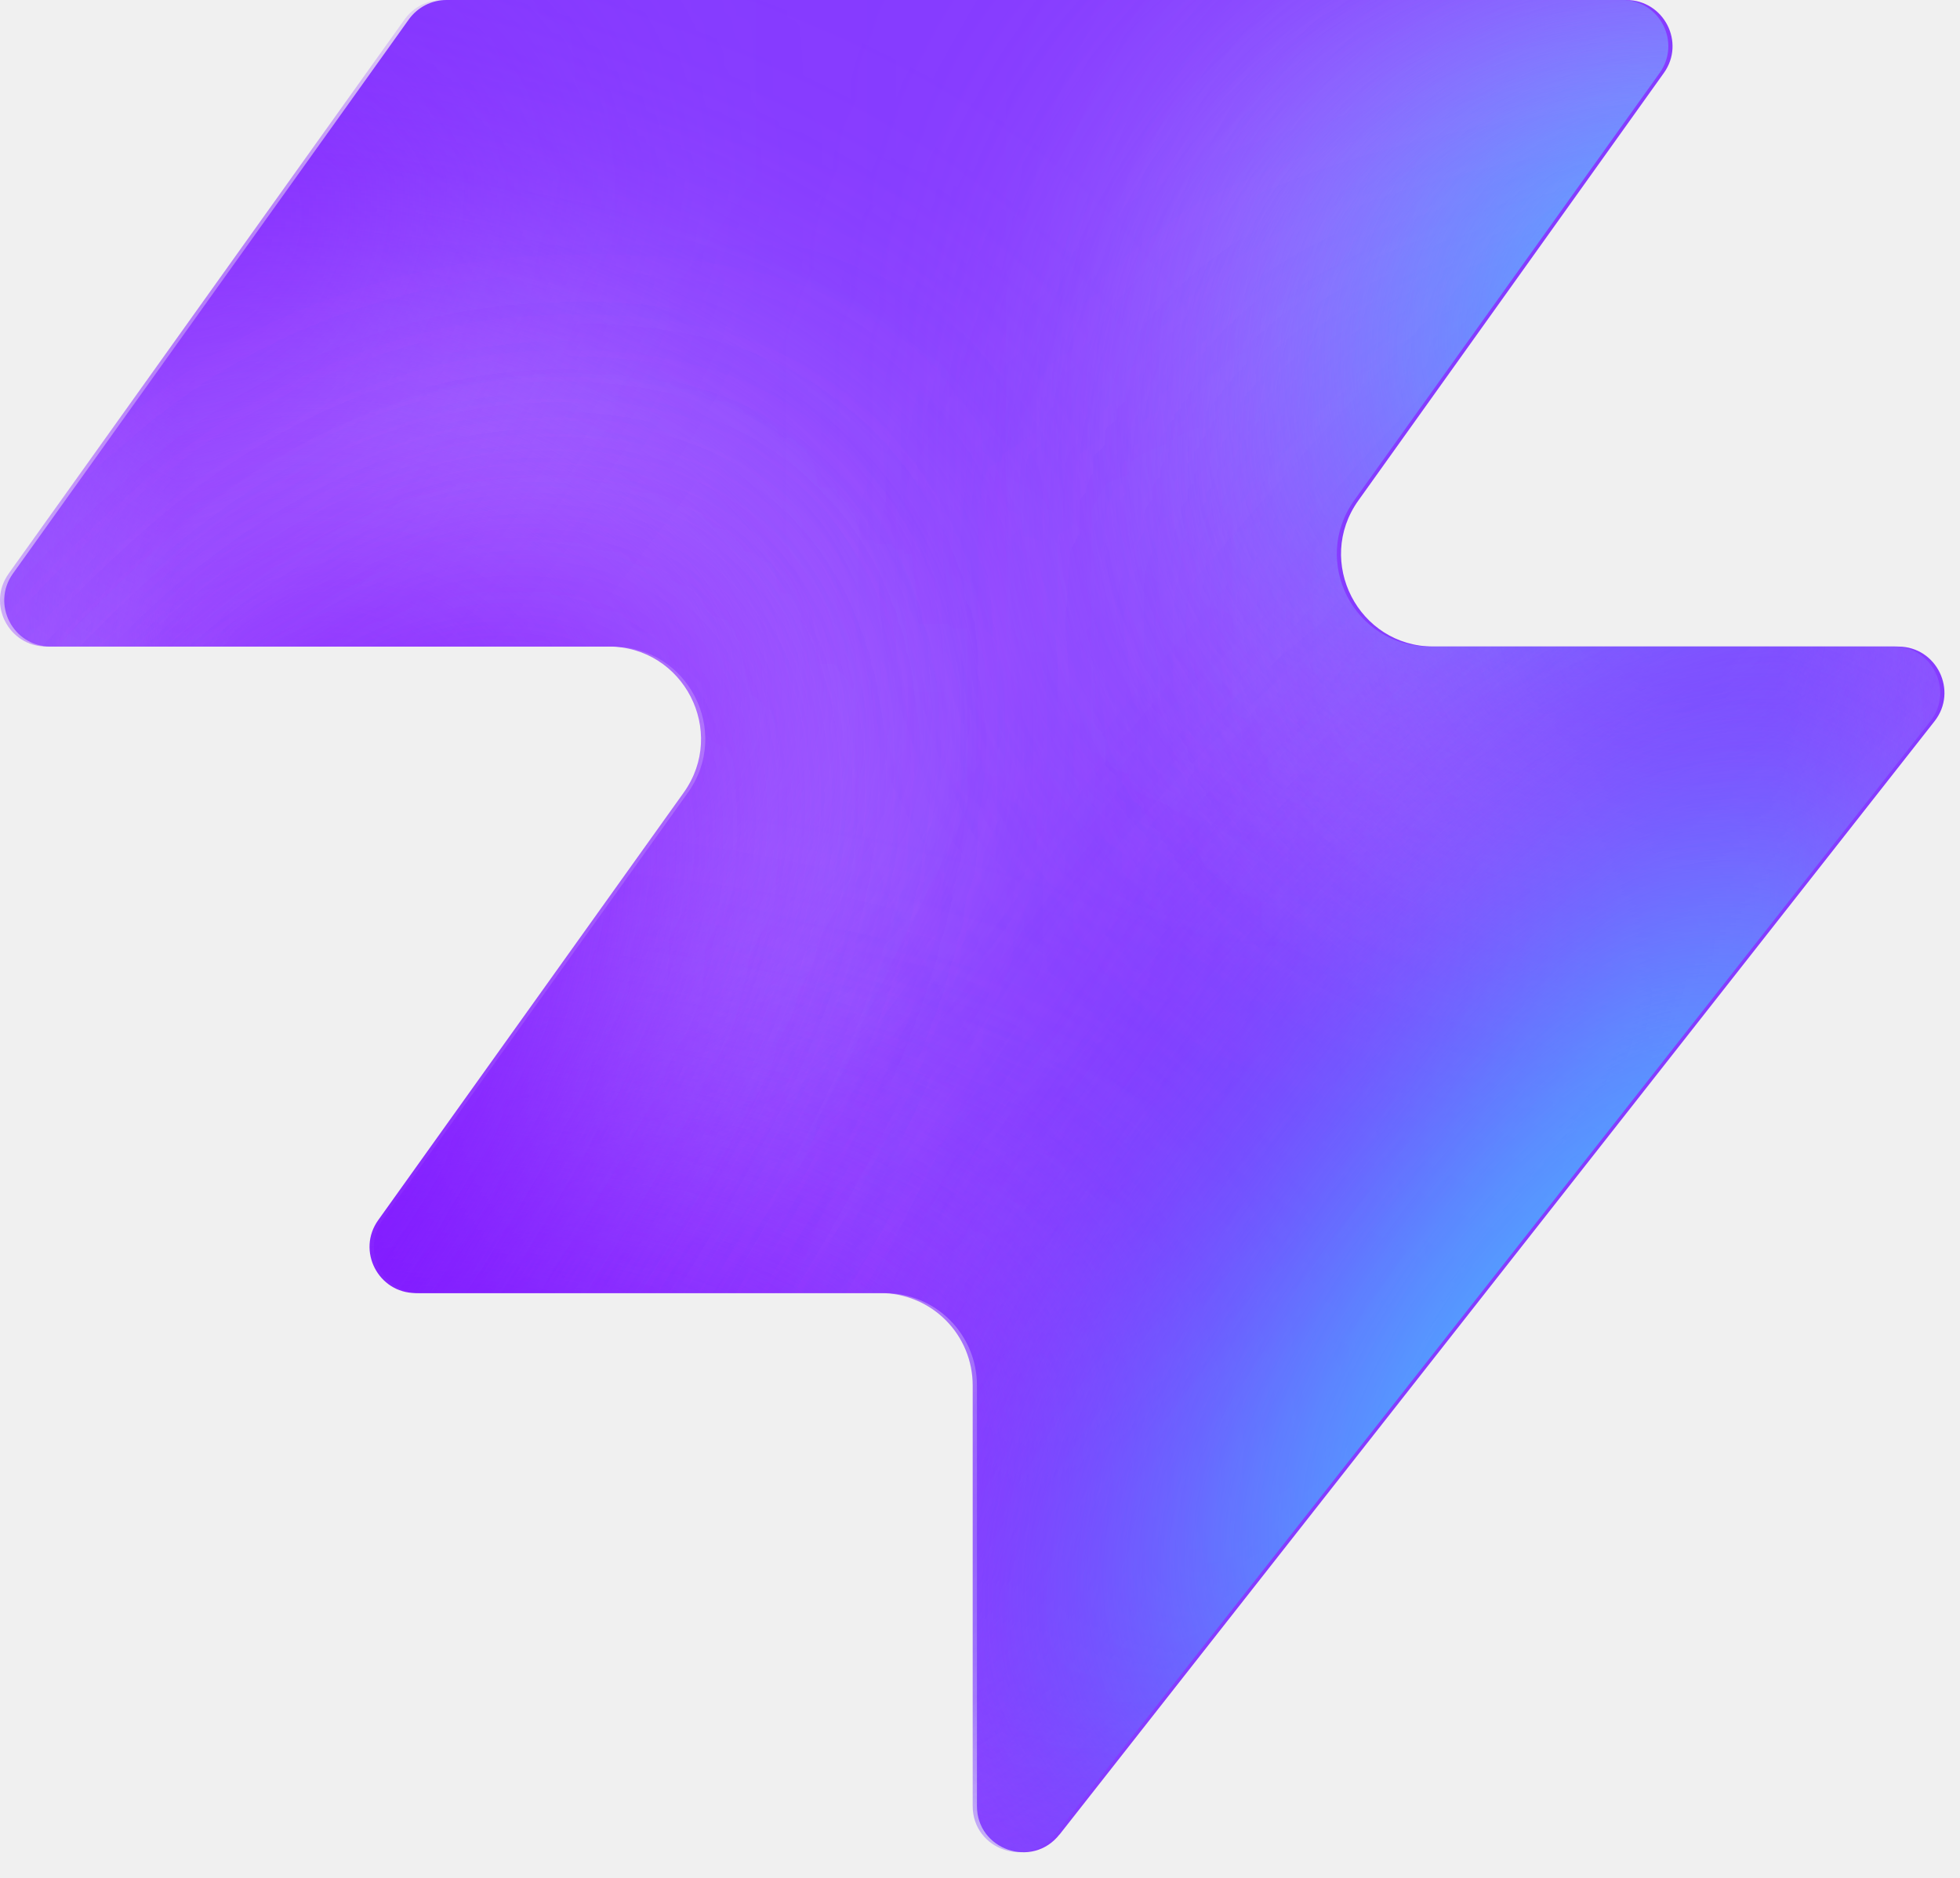
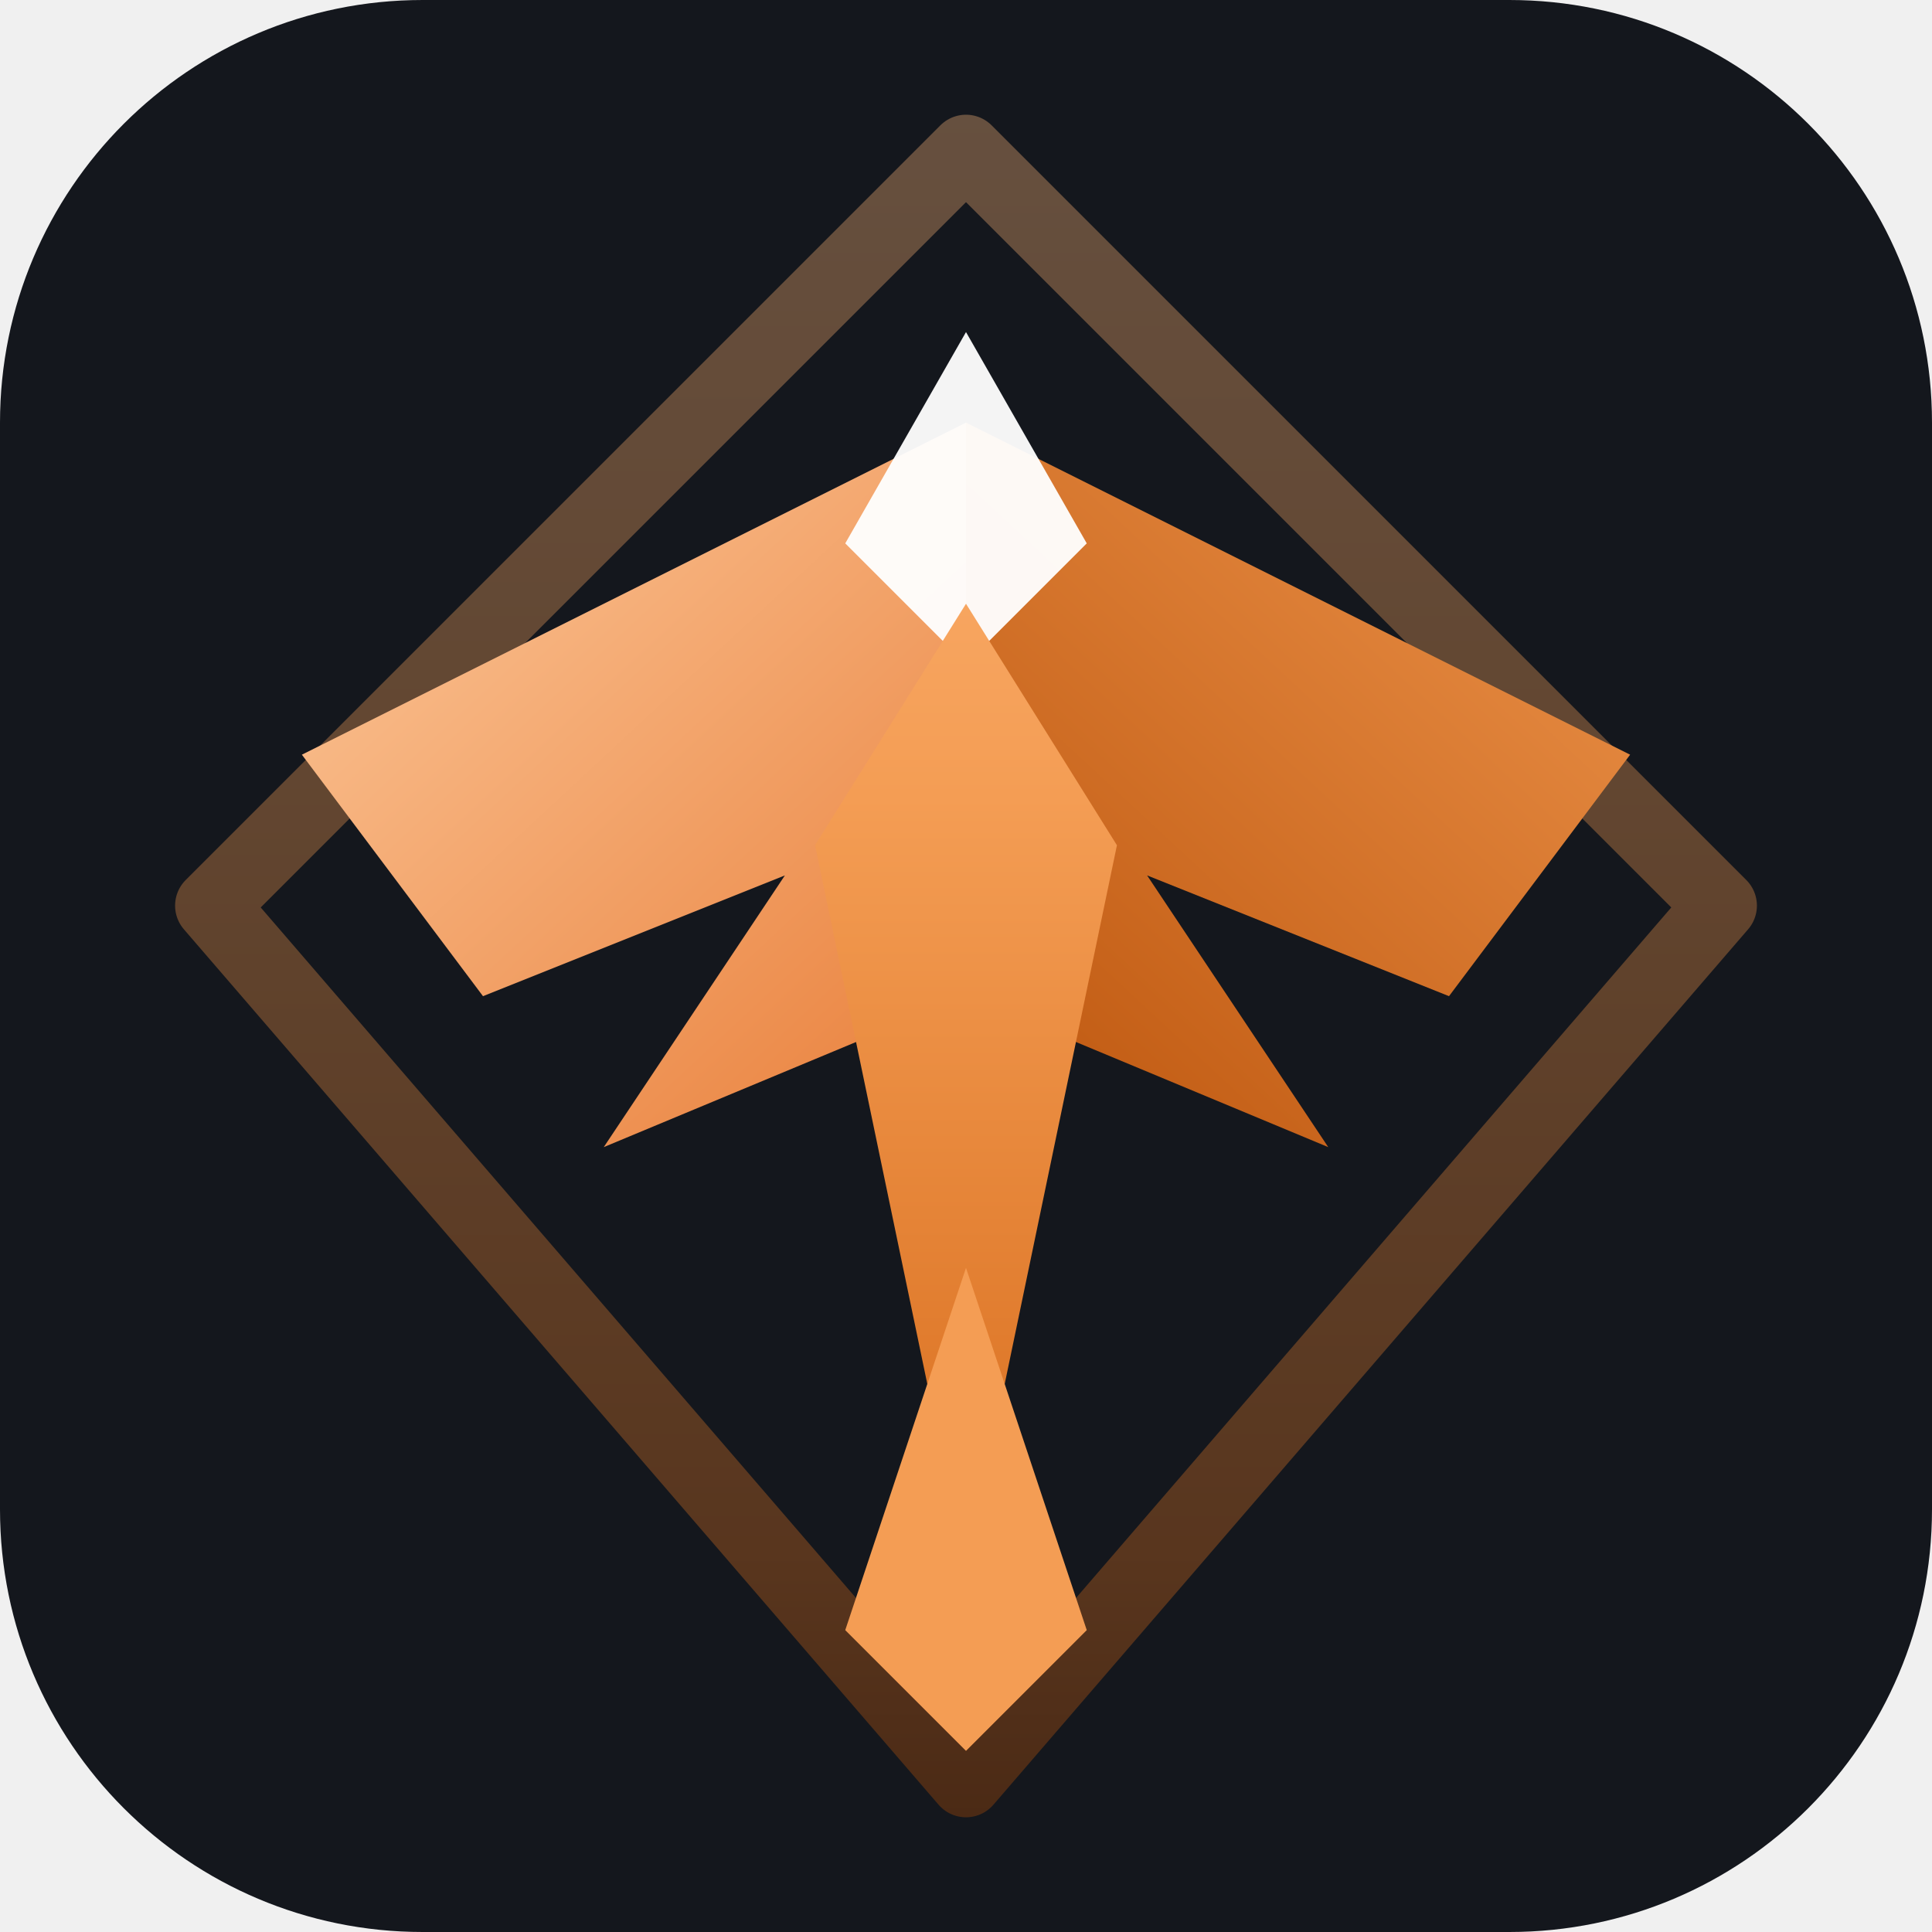
- <svg xmlns="http://www.w3.org/2000/svg" width="48" height="46" fill="none" viewBox="0 0 48 46">
-   <path fill="#863bff" d="M25.946 44.938c-.664.845-2.021.375-2.021-.698V33.937a2.26 2.26 0 0 0-2.262-2.262H10.287c-.92 0-1.456-1.04-.92-1.788l7.48-10.471c1.07-1.497 0-3.578-1.842-3.578H1.237c-.92 0-1.456-1.04-.92-1.788L10.013.474c.214-.297.556-.474.92-.474h28.894c.92 0 1.456 1.04.92 1.788l-7.48 10.471c-1.07 1.498 0 3.579 1.842 3.579h11.377c.943 0 1.473 1.088.89 1.83L25.947 44.94z" style="fill:#863bff;fill:color(display-p3 .525 .23 1);fill-opacity:1" />
-   <mask id="a" width="48" height="46" x="0" y="0" maskUnits="userSpaceOnUse" style="mask-type:alpha">
-     <path fill="#000" d="M25.842 44.938c-.664.844-2.021.375-2.021-.698V33.937a2.26 2.26 0 0 0-2.262-2.262H10.183c-.92 0-1.456-1.04-.92-1.788l7.48-10.471c1.07-1.498 0-3.579-1.842-3.579H1.133c-.92 0-1.456-1.04-.92-1.787L9.91.473c.214-.297.556-.474.92-.474h28.894c.92 0 1.456 1.04.92 1.788l-7.48 10.471c-1.07 1.498 0 3.578 1.842 3.578h11.377c.943 0 1.473 1.088.89 1.832L25.843 44.94z" style="fill:#000;fill-opacity:1" />
-   </mask>
-   <g mask="url(#a)">
-     <g filter="url(#b)">
-       <ellipse cx="5.508" cy="14.704" fill="#ede6ff" rx="5.508" ry="14.704" style="fill:#ede6ff;fill:color(display-p3 .927 .903 1);fill-opacity:1" transform="matrix(.00324 1 1 -.00324 -4.47 31.516)" />
-     </g>
-     <g filter="url(#c)">
-       <ellipse cx="10.399" cy="29.851" fill="#ede6ff" rx="10.399" ry="29.851" style="fill:#ede6ff;fill:color(display-p3 .927 .903 1);fill-opacity:1" transform="matrix(.00324 1 1 -.00324 -39.328 7.883)" />
-     </g>
-     <g filter="url(#d)">
-       <ellipse cx="5.508" cy="30.487" fill="#7e14ff" rx="5.508" ry="30.487" style="fill:#7e14ff;fill:color(display-p3 .492 .077 1);fill-opacity:1" transform="rotate(89.814 -25.913 -14.639)scale(1 -1)" />
-     </g>
-     <g filter="url(#e)">
-       <ellipse cx="5.508" cy="30.599" fill="#7e14ff" rx="5.508" ry="30.599" style="fill:#7e14ff;fill:color(display-p3 .492 .077 1);fill-opacity:1" transform="rotate(89.814 -32.644 -3.334)scale(1 -1)" />
-     </g>
-     <g filter="url(#f)">
-       <ellipse cx="5.508" cy="30.599" fill="#7e14ff" rx="5.508" ry="30.599" style="fill:#7e14ff;fill:color(display-p3 .492 .077 1);fill-opacity:1" transform="matrix(.00324 1 1 -.00324 -34.34 30.47)" />
-     </g>
-     <g filter="url(#g)">
-       <ellipse cx="14.072" cy="22.078" fill="#ede6ff" rx="14.072" ry="22.078" style="fill:#ede6ff;fill:color(display-p3 .927 .903 1);fill-opacity:1" transform="rotate(93.35 24.506 48.493)scale(-1 1)" />
-     </g>
-     <g filter="url(#h)">
-       <ellipse cx="3.47" cy="21.501" fill="#7e14ff" rx="3.47" ry="21.501" style="fill:#7e14ff;fill:color(display-p3 .492 .077 1);fill-opacity:1" transform="rotate(89.009 28.708 47.59)scale(-1 1)" />
-     </g>
-     <g filter="url(#i)">
-       <ellipse cx="3.47" cy="21.501" fill="#7e14ff" rx="3.47" ry="21.501" style="fill:#7e14ff;fill:color(display-p3 .492 .077 1);fill-opacity:1" transform="rotate(89.009 28.708 47.59)scale(-1 1)" />
-     </g>
-     <g filter="url(#j)">
-       <ellipse cx=".387" cy="8.972" fill="#7e14ff" rx="4.407" ry="29.108" style="fill:#7e14ff;fill:color(display-p3 .492 .077 1);fill-opacity:1" transform="rotate(39.51 .387 8.972)" />
-     </g>
-     <g filter="url(#k)">
-       <ellipse cx="47.523" cy="-6.092" fill="#7e14ff" rx="4.407" ry="29.108" style="fill:#7e14ff;fill:color(display-p3 .492 .077 1);fill-opacity:1" transform="rotate(37.892 47.523 -6.092)" />
-     </g>
-     <g filter="url(#l)">
-       <ellipse cx="41.412" cy="6.333" fill="#47bfff" rx="5.971" ry="9.665" style="fill:#47bfff;fill:color(display-p3 .28 .748 1);fill-opacity:1" transform="rotate(37.892 41.412 6.333)" />
-     </g>
-     <g filter="url(#m)">
-       <ellipse cx="-1.879" cy="38.332" fill="#7e14ff" rx="4.407" ry="29.108" style="fill:#7e14ff;fill:color(display-p3 .492 .077 1);fill-opacity:1" transform="rotate(37.892 -1.88 38.332)" />
-     </g>
-     <g filter="url(#n)">
-       <ellipse cx="-1.879" cy="38.332" fill="#7e14ff" rx="4.407" ry="29.108" style="fill:#7e14ff;fill:color(display-p3 .492 .077 1);fill-opacity:1" transform="rotate(37.892 -1.88 38.332)" />
-     </g>
-     <g filter="url(#o)">
-       <ellipse cx="35.651" cy="29.907" fill="#7e14ff" rx="4.407" ry="29.108" style="fill:#7e14ff;fill:color(display-p3 .492 .077 1);fill-opacity:1" transform="rotate(37.892 35.651 29.907)" />
-     </g>
-     <g filter="url(#p)">
-       <ellipse cx="38.418" cy="32.4" fill="#47bfff" rx="5.971" ry="15.297" style="fill:#47bfff;fill:color(display-p3 .28 .748 1);fill-opacity:1" transform="rotate(37.892 38.418 32.4)" />
-     </g>
-   </g>
+ <svg xmlns="http://www.w3.org/2000/svg" width="48" height="48" viewBox="0 0 32 32" fill="none">
  <defs>
-     <filter id="b" width="60.045" height="41.654" x="-19.77" y="16.149" color-interpolation-filters="sRGB" filterUnits="userSpaceOnUse">
-       <feFlood flood-opacity="0" result="BackgroundImageFix" />
-       <feBlend in="SourceGraphic" in2="BackgroundImageFix" result="shape" />
-       <feGaussianBlur result="effect1_foregroundBlur_2002_17158" stdDeviation="7.659" />
-     </filter>
-     <filter id="c" width="90.34" height="51.437" x="-54.613" y="-7.533" color-interpolation-filters="sRGB" filterUnits="userSpaceOnUse">
-       <feFlood flood-opacity="0" result="BackgroundImageFix" />
-       <feBlend in="SourceGraphic" in2="BackgroundImageFix" result="shape" />
-       <feGaussianBlur result="effect1_foregroundBlur_2002_17158" stdDeviation="7.659" />
-     </filter>
-     <filter id="d" width="79.355" height="29.4" x="-49.64" y="2.03" color-interpolation-filters="sRGB" filterUnits="userSpaceOnUse">
-       <feFlood flood-opacity="0" result="BackgroundImageFix" />
-       <feBlend in="SourceGraphic" in2="BackgroundImageFix" result="shape" />
-       <feGaussianBlur result="effect1_foregroundBlur_2002_17158" stdDeviation="4.596" />
-     </filter>
-     <filter id="e" width="79.579" height="29.4" x="-45.045" y="20.029" color-interpolation-filters="sRGB" filterUnits="userSpaceOnUse">
-       <feFlood flood-opacity="0" result="BackgroundImageFix" />
-       <feBlend in="SourceGraphic" in2="BackgroundImageFix" result="shape" />
-       <feGaussianBlur result="effect1_foregroundBlur_2002_17158" stdDeviation="4.596" />
-     </filter>
-     <filter id="f" width="79.579" height="29.4" x="-43.513" y="21.178" color-interpolation-filters="sRGB" filterUnits="userSpaceOnUse">
-       <feFlood flood-opacity="0" result="BackgroundImageFix" />
-       <feBlend in="SourceGraphic" in2="BackgroundImageFix" result="shape" />
-       <feGaussianBlur result="effect1_foregroundBlur_2002_17158" stdDeviation="4.596" />
-     </filter>
-     <filter id="g" width="74.749" height="58.852" x="15.756" y="-17.901" color-interpolation-filters="sRGB" filterUnits="userSpaceOnUse">
-       <feFlood flood-opacity="0" result="BackgroundImageFix" />
-       <feBlend in="SourceGraphic" in2="BackgroundImageFix" result="shape" />
-       <feGaussianBlur result="effect1_foregroundBlur_2002_17158" stdDeviation="7.659" />
-     </filter>
-     <filter id="h" width="61.377" height="25.362" x="23.548" y="2.284" color-interpolation-filters="sRGB" filterUnits="userSpaceOnUse">
-       <feFlood flood-opacity="0" result="BackgroundImageFix" />
-       <feBlend in="SourceGraphic" in2="BackgroundImageFix" result="shape" />
-       <feGaussianBlur result="effect1_foregroundBlur_2002_17158" stdDeviation="4.596" />
-     </filter>
-     <filter id="i" width="61.377" height="25.362" x="23.548" y="2.284" color-interpolation-filters="sRGB" filterUnits="userSpaceOnUse">
-       <feFlood flood-opacity="0" result="BackgroundImageFix" />
-       <feBlend in="SourceGraphic" in2="BackgroundImageFix" result="shape" />
-       <feGaussianBlur result="effect1_foregroundBlur_2002_17158" stdDeviation="4.596" />
-     </filter>
-     <filter id="j" width="56.045" height="63.649" x="-27.636" y="-22.853" color-interpolation-filters="sRGB" filterUnits="userSpaceOnUse">
-       <feFlood flood-opacity="0" result="BackgroundImageFix" />
-       <feBlend in="SourceGraphic" in2="BackgroundImageFix" result="shape" />
-       <feGaussianBlur result="effect1_foregroundBlur_2002_17158" stdDeviation="4.596" />
-     </filter>
-     <filter id="k" width="54.814" height="64.646" x="20.116" y="-38.415" color-interpolation-filters="sRGB" filterUnits="userSpaceOnUse">
-       <feFlood flood-opacity="0" result="BackgroundImageFix" />
-       <feBlend in="SourceGraphic" in2="BackgroundImageFix" result="shape" />
-       <feGaussianBlur result="effect1_foregroundBlur_2002_17158" stdDeviation="4.596" />
-     </filter>
-     <filter id="l" width="33.541" height="35.313" x="24.641" y="-11.323" color-interpolation-filters="sRGB" filterUnits="userSpaceOnUse">
-       <feFlood flood-opacity="0" result="BackgroundImageFix" />
-       <feBlend in="SourceGraphic" in2="BackgroundImageFix" result="shape" />
-       <feGaussianBlur result="effect1_foregroundBlur_2002_17158" stdDeviation="4.596" />
-     </filter>
-     <filter id="m" width="54.814" height="64.646" x="-29.286" y="6.009" color-interpolation-filters="sRGB" filterUnits="userSpaceOnUse">
-       <feFlood flood-opacity="0" result="BackgroundImageFix" />
-       <feBlend in="SourceGraphic" in2="BackgroundImageFix" result="shape" />
-       <feGaussianBlur result="effect1_foregroundBlur_2002_17158" stdDeviation="4.596" />
-     </filter>
-     <filter id="n" width="54.814" height="64.646" x="-29.286" y="6.009" color-interpolation-filters="sRGB" filterUnits="userSpaceOnUse">
-       <feFlood flood-opacity="0" result="BackgroundImageFix" />
-       <feBlend in="SourceGraphic" in2="BackgroundImageFix" result="shape" />
-       <feGaussianBlur result="effect1_foregroundBlur_2002_17158" stdDeviation="4.596" />
-     </filter>
-     <filter id="o" width="54.814" height="64.646" x="8.244" y="-2.416" color-interpolation-filters="sRGB" filterUnits="userSpaceOnUse">
-       <feFlood flood-opacity="0" result="BackgroundImageFix" />
-       <feBlend in="SourceGraphic" in2="BackgroundImageFix" result="shape" />
-       <feGaussianBlur result="effect1_foregroundBlur_2002_17158" stdDeviation="4.596" />
-     </filter>
-     <filter id="p" width="39.409" height="43.623" x="18.713" y="10.588" color-interpolation-filters="sRGB" filterUnits="userSpaceOnUse">
-       <feFlood flood-opacity="0" result="BackgroundImageFix" />
-       <feBlend in="SourceGraphic" in2="BackgroundImageFix" result="shape" />
-       <feGaussianBlur result="effect1_foregroundBlur_2002_17158" stdDeviation="4.596" />
-     </filter>
+     <linearGradient id="kestrel-grad-main" x1="16" y1="2" x2="16" y2="30" gradientUnits="userSpaceOnUse">
+       <stop offset="0%" stop-color="#ffb97d" />
+       <stop offset="40%" stop-color="#f49d54" />
+       <stop offset="85%" stop-color="#d96f1f" />
+       <stop offset="100%" stop-color="#b34e06" />
+     </linearGradient>
+     <linearGradient id="kestrel-grad-wing-left" x1="3" y1="6" x2="16" y2="20" gradientUnits="userSpaceOnUse">
+       <stop offset="0%" stop-color="#ffd4aa" />
+       <stop offset="100%" stop-color="#e87b35" />
+     </linearGradient>
+     <linearGradient id="kestrel-grad-wing-right" x1="29" y1="6" x2="16" y2="20" gradientUnits="userSpaceOnUse">
+       <stop offset="0%" stop-color="#f49d54" />
+       <stop offset="100%" stop-color="#ba520a" />
+     </linearGradient>
  </defs>
+   <rect width="32" height="32" rx="7" fill="#14171d" />
+   <path d="M16 2.5L28.5 15L16 29.5L3.5 15L16 2.5Z" stroke="url(#kestrel-grad-main)" stroke-width="1.2" stroke-linejoin="round" opacity="0.35" />
+   <path d="M16 7L5 12.5L8 16.5L13 14.5L10 19L16 16.5V7Z" fill="url(#kestrel-grad-wing-left)" />
+   <path d="M16 7L27 12.5L24 16.5L19 14.5L22 19L16 16.5V7Z" fill="url(#kestrel-grad-wing-right)" />
+   <path d="M16 5.5L18 9L16 11L14 9L16 5.5Z" fill="#ffffff" opacity="0.95" />
+   <path d="M16 10L18.5 14L16 26L13.5 14L16 10Z" fill="url(#kestrel-grad-main)" />
+   <polygon points="16,21 14,27 16,29 18,27" fill="#f49d54" />
</svg>
